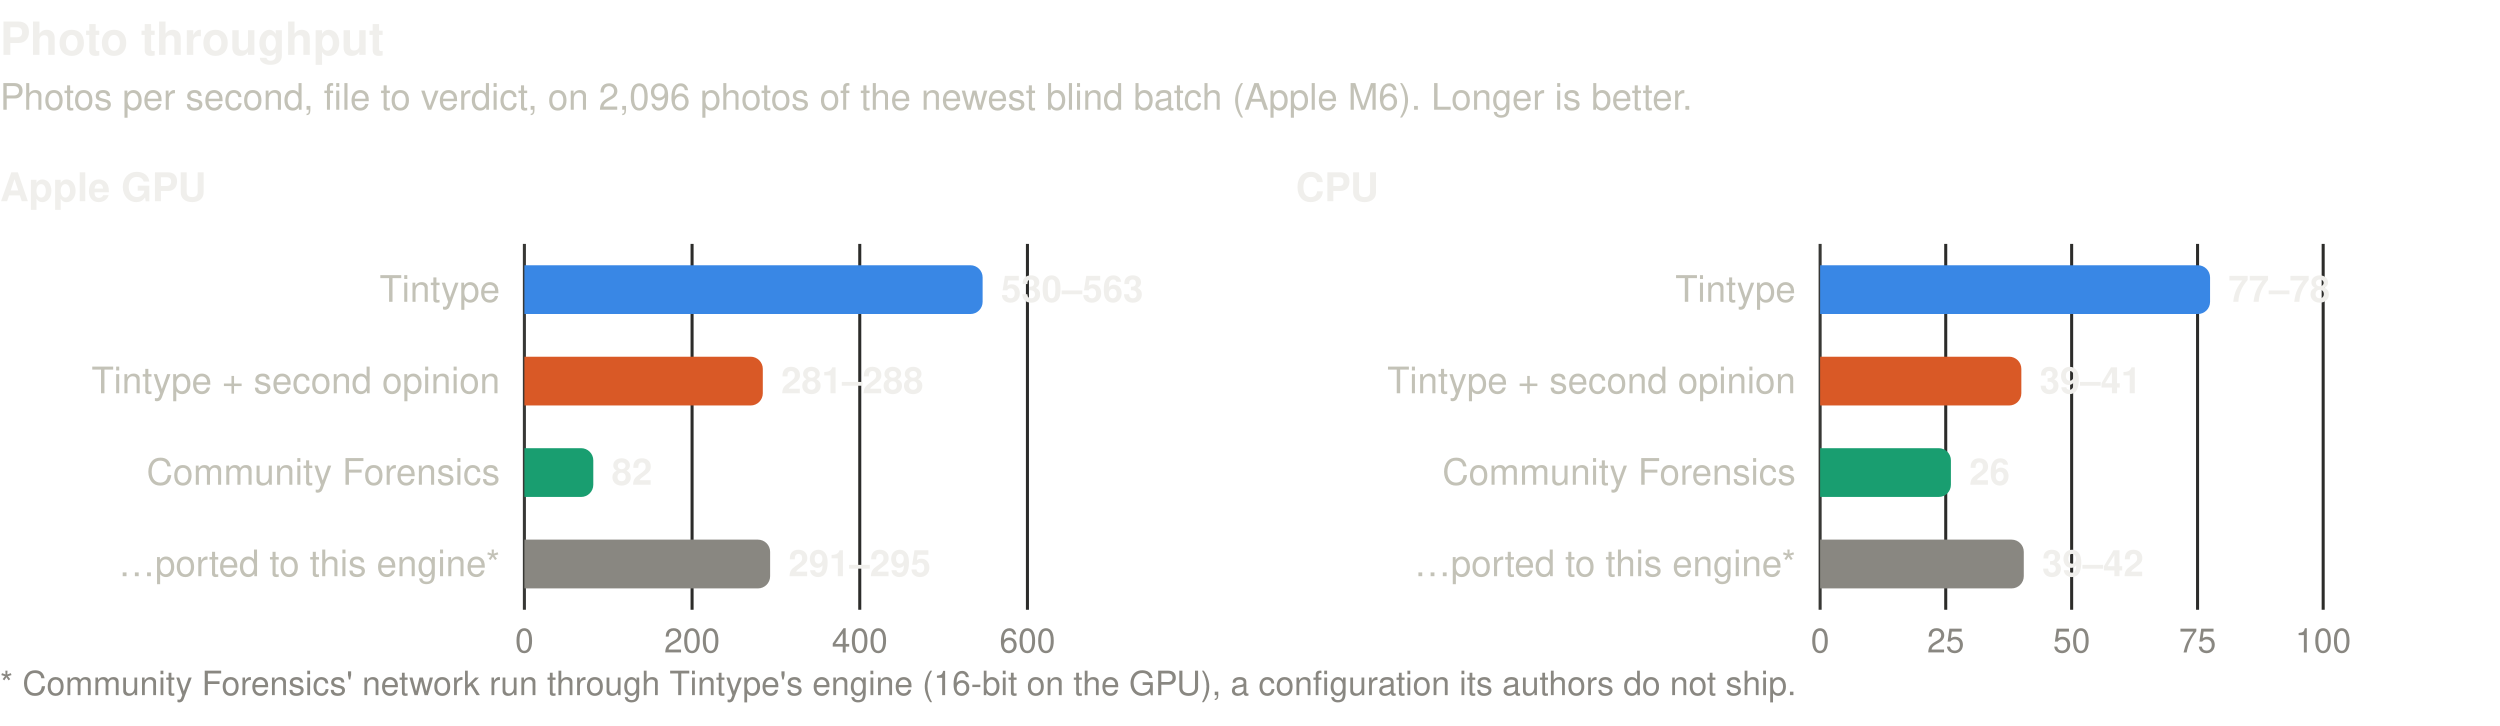
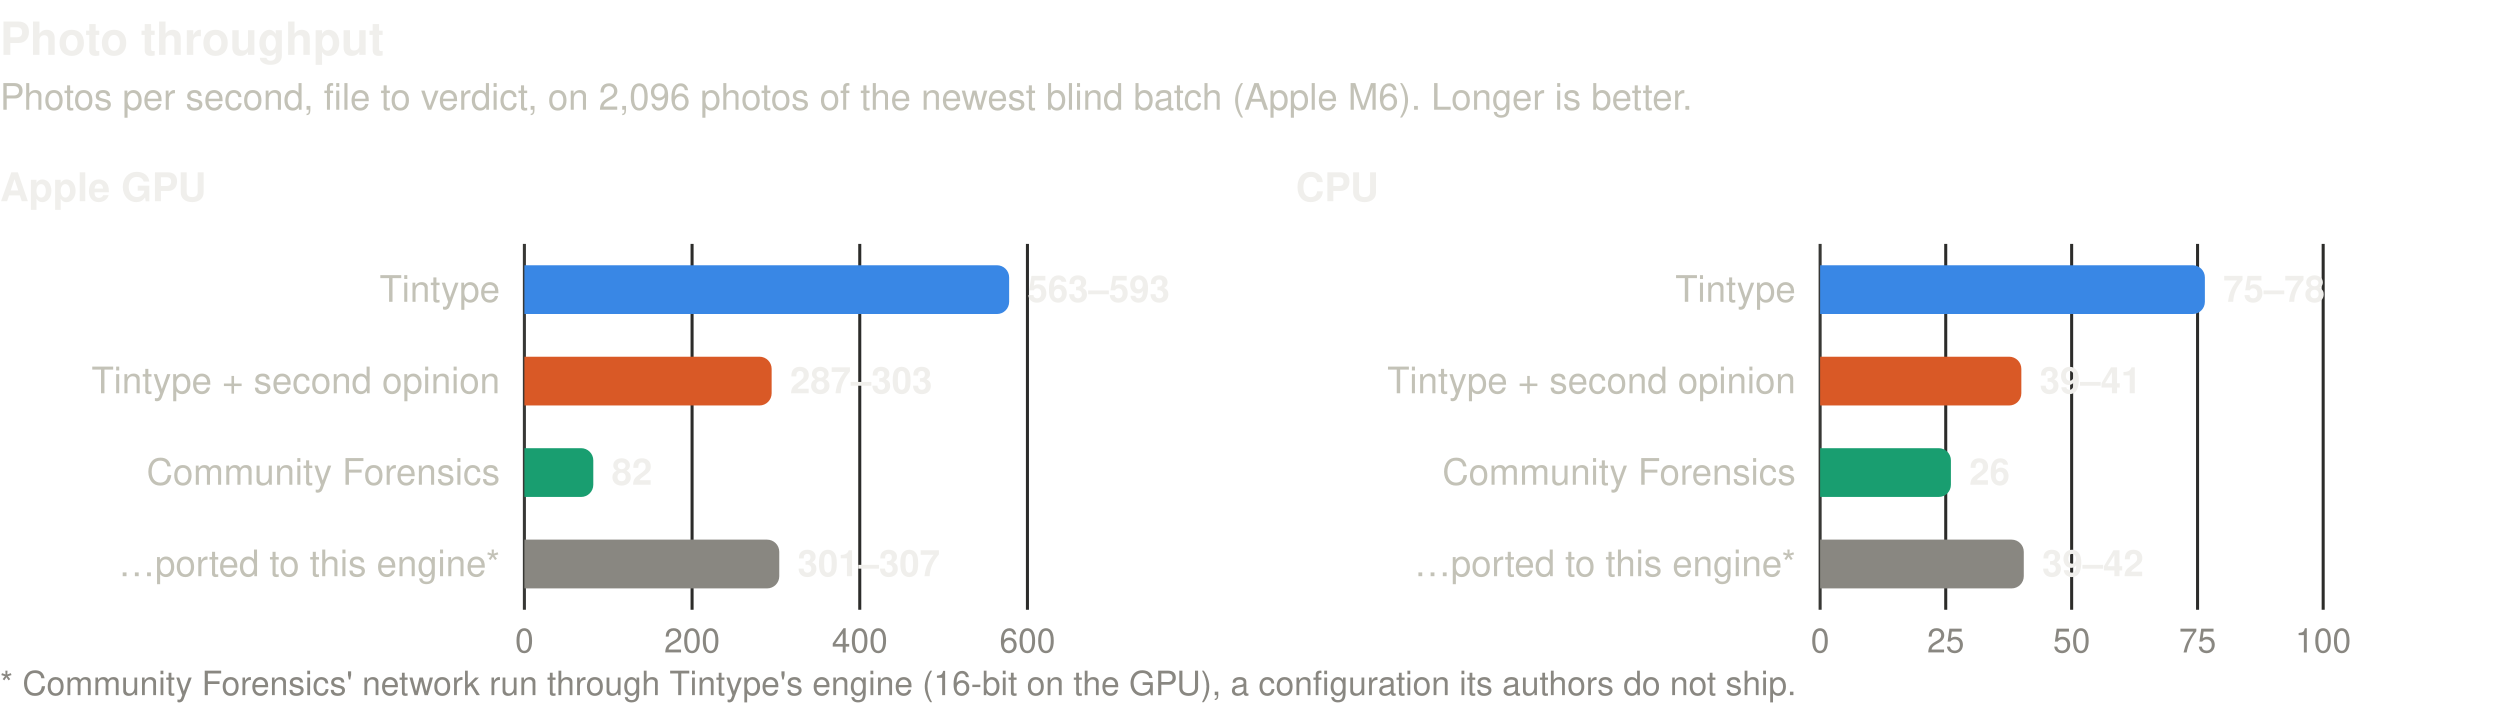
<svg xmlns="http://www.w3.org/2000/svg" viewBox="0 0 820 238" width="820" height="238" role="img" aria-labelledby="t d" font-family="system-ui, -apple-system, &quot;Segoe UI&quot;, Helvetica, Arial, sans-serif">
  <text x="0.0" y="18.0" fill="#f0efec" font-size="15" font-weight="600" text-anchor="start">Photo throughput</text>
  <text x="0.0" y="36.0" fill="#c3c2b7" font-size="12" font-weight="400" text-anchor="start">Photos per second, file to verdict, on 2,096 photos of the newest blind batch (Apple M6). Longer is better.</text>
  <text x="0.0" y="66.0" fill="#f0efec" font-size="13" font-weight="600" text-anchor="start">Apple GPU</text>
  <line x1="172.0" y1="80" x2="172.0" y2="200" stroke="#383835" stroke-width="1" />
  <text x="172.0" y="214.0" fill="#898781" font-size="11" font-weight="400" text-anchor="middle">0</text>
  <line x1="227.0" y1="80" x2="227.0" y2="200" stroke="#2c2c2a" stroke-width="1" />
  <text x="227.0" y="214.0" fill="#898781" font-size="11" font-weight="400" text-anchor="middle">200</text>
  <line x1="282.0" y1="80" x2="282.0" y2="200" stroke="#2c2c2a" stroke-width="1" />
  <text x="282.0" y="214.0" fill="#898781" font-size="11" font-weight="400" text-anchor="middle">400</text>
  <line x1="337.0" y1="80" x2="337.0" y2="200" stroke="#2c2c2a" stroke-width="1" />
  <text x="337.0" y="214.0" fill="#898781" font-size="11" font-weight="400" text-anchor="middle">600</text>
  <text x="164.0" y="99.0" fill="#c3c2b7" font-size="12" font-weight="400" text-anchor="end">Tintype</text>
-   <path d="M172.0,87.0 h146.3 a4.0,4.0 0 0 1 4.0,4.0 v8.0 a4.0,4.0 0 0 1 -4.0,4.0 h-146.3 z" fill="#3987e5" />
-   <text x="328.3" y="99.0" fill="#f0efec" font-size="12" font-weight="600" text-anchor="start">530–563</text>
+   <path d="M172.0,87.0 h155.0 a4.0,4.0 0 0 1 4.0,4.0 v8.0 a4.0,4.0 0 0 1 -4.0,4.0 h-155.0 z" fill="#3987e5" />
+   <text x="337.0" y="99.0" fill="#f0efec" font-size="12" font-weight="600" text-anchor="start">563–593</text>
  <text x="164.0" y="129.0" fill="#c3c2b7" font-size="12" font-weight="400" text-anchor="end">Tintype + second opinion</text>
-   <path d="M172.0,117.0 h74.2 a4.0,4.0 0 0 1 4.0,4.0 v8.0 a4.0,4.0 0 0 1 -4.0,4.0 h-74.2 z" fill="#d95926" />
-   <text x="256.2" y="129.0" fill="#f0efec" font-size="12" font-weight="600" text-anchor="start">281–288</text>
+   <path d="M172.0,117.0 h77.1 a4.0,4.0 0 0 1 4.0,4.0 v8.0 a4.0,4.0 0 0 1 -4.0,4.0 h-77.1 z" fill="#d95926" />
+   <text x="259.1" y="129.0" fill="#f0efec" font-size="12" font-weight="600" text-anchor="start">287–303</text>
  <text x="164.0" y="159.0" fill="#c3c2b7" font-size="12" font-weight="400" text-anchor="end">Community Forensics</text>
  <path d="M172.0,147.0 h18.6 a4.0,4.0 0 0 1 4.0,4.0 v8.0 a4.0,4.0 0 0 1 -4.0,4.0 h-18.6 z" fill="#199e70" />
  <text x="200.6" y="159.0" fill="#f0efec" font-size="12" font-weight="600" text-anchor="start">82</text>
  <text x="164.0" y="189.0" fill="#c3c2b7" font-size="12" font-weight="400" text-anchor="end">…ported to this engine*</text>
-   <path d="M172.0,177.0 h76.6 a4.0,4.0 0 0 1 4.0,4.0 v8.0 a4.0,4.0 0 0 1 -4.0,4.0 h-76.6 z" fill="#898781" />
-   <text x="258.6" y="189.0" fill="#f0efec" font-size="12" font-weight="600" text-anchor="start">291–295</text>
+   <path d="M172.0,177.0 h79.6 a4.0,4.0 0 0 1 4.0,4.0 v8.0 a4.0,4.0 0 0 1 -4.0,4.0 h-79.6 z" fill="#898781" />
+   <text x="261.6" y="189.0" fill="#f0efec" font-size="12" font-weight="600" text-anchor="start">301–307</text>
  <text x="425.0" y="66.0" fill="#f0efec" font-size="13" font-weight="600" text-anchor="start">CPU</text>
  <line x1="597.0" y1="80" x2="597.0" y2="200" stroke="#383835" stroke-width="1" />
  <text x="597.0" y="214.0" fill="#898781" font-size="11" font-weight="400" text-anchor="middle">0</text>
  <line x1="638.2" y1="80" x2="638.2" y2="200" stroke="#2c2c2a" stroke-width="1" />
  <text x="638.2" y="214.0" fill="#898781" font-size="11" font-weight="400" text-anchor="middle">25</text>
  <line x1="679.5" y1="80" x2="679.5" y2="200" stroke="#2c2c2a" stroke-width="1" />
  <text x="679.5" y="214.0" fill="#898781" font-size="11" font-weight="400" text-anchor="middle">50</text>
  <line x1="720.8" y1="80" x2="720.8" y2="200" stroke="#2c2c2a" stroke-width="1" />
  <text x="720.8" y="214.0" fill="#898781" font-size="11" font-weight="400" text-anchor="middle">75</text>
  <line x1="762.0" y1="80" x2="762.0" y2="200" stroke="#2c2c2a" stroke-width="1" />
  <text x="762.0" y="214.0" fill="#898781" font-size="11" font-weight="400" text-anchor="middle">100</text>
  <text x="589.0" y="99.0" fill="#c3c2b7" font-size="12" font-weight="400" text-anchor="end">Tintype</text>
-   <path d="M597.0,87.0 h123.9 a4.0,4.0 0 0 1 4.0,4.0 v8.0 a4.0,4.0 0 0 1 -4.0,4.0 h-123.9 z" fill="#3987e5" />
-   <text x="730.9" y="99.0" fill="#f0efec" font-size="12" font-weight="600" text-anchor="start">77–78</text>
+   <path d="M597.0,87.0 h122.2 a4.0,4.0 0 0 1 4.0,4.0 v8.0 a4.0,4.0 0 0 1 -4.0,4.0 h-122.2 z" fill="#3987e5" />
+   <text x="729.2" y="99.0" fill="#f0efec" font-size="12" font-weight="600" text-anchor="start">75–78</text>
  <text x="589.0" y="129.0" fill="#c3c2b7" font-size="12" font-weight="400" text-anchor="end">Tintype + second opinion</text>
  <path d="M597.0,117.0 h62.0 a4.0,4.0 0 0 1 4.0,4.0 v8.0 a4.0,4.0 0 0 1 -4.0,4.0 h-62.0 z" fill="#d95926" />
  <text x="669.0" y="129.0" fill="#f0efec" font-size="12" font-weight="600" text-anchor="start">39–41</text>
  <text x="589.0" y="159.0" fill="#c3c2b7" font-size="12" font-weight="400" text-anchor="end">Community Forensics</text>
  <path d="M597.0,147.0 h38.9 a4.0,4.0 0 0 1 4.0,4.0 v8.0 a4.0,4.0 0 0 1 -4.0,4.0 h-38.9 z" fill="#199e70" />
  <text x="645.9" y="159.0" fill="#f0efec" font-size="12" font-weight="600" text-anchor="start">26</text>
  <text x="589.0" y="189.0" fill="#c3c2b7" font-size="12" font-weight="400" text-anchor="end">…ported to this engine*</text>
  <path d="M597.0,177.0 h62.8 a4.0,4.0 0 0 1 4.0,4.0 v8.0 a4.0,4.0 0 0 1 -4.0,4.0 h-62.8 z" fill="#898781" />
  <text x="669.8" y="189.0" fill="#f0efec" font-size="12" font-weight="600" text-anchor="start">39–42</text>
  <text x="0.0" y="228.0" fill="#898781" font-size="11" font-weight="400" text-anchor="start">* Community Forensics' network run through Tintype's engine (16-bit on the GPU), a configuration its authors do not ship.</text>
</svg>
